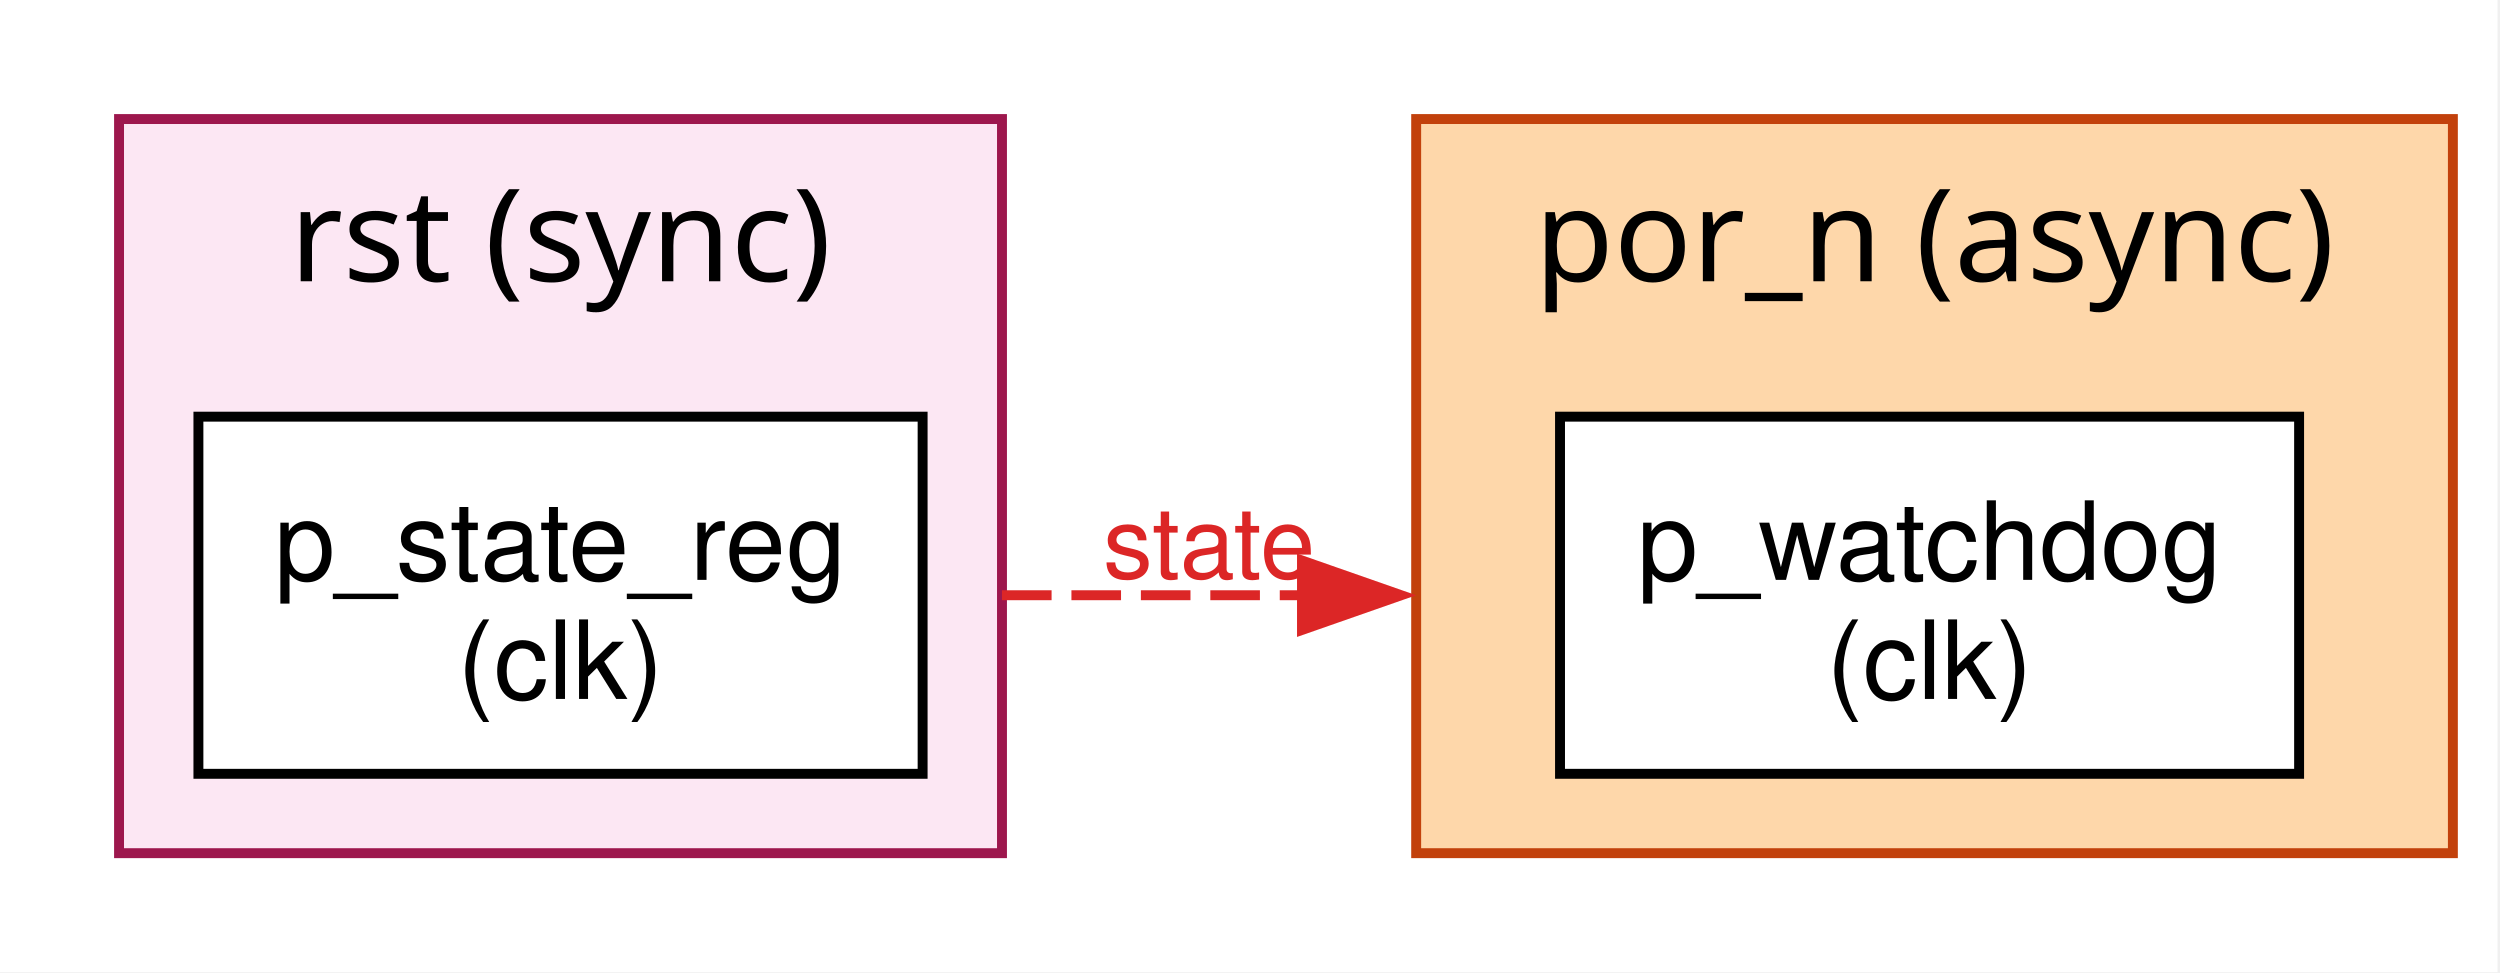
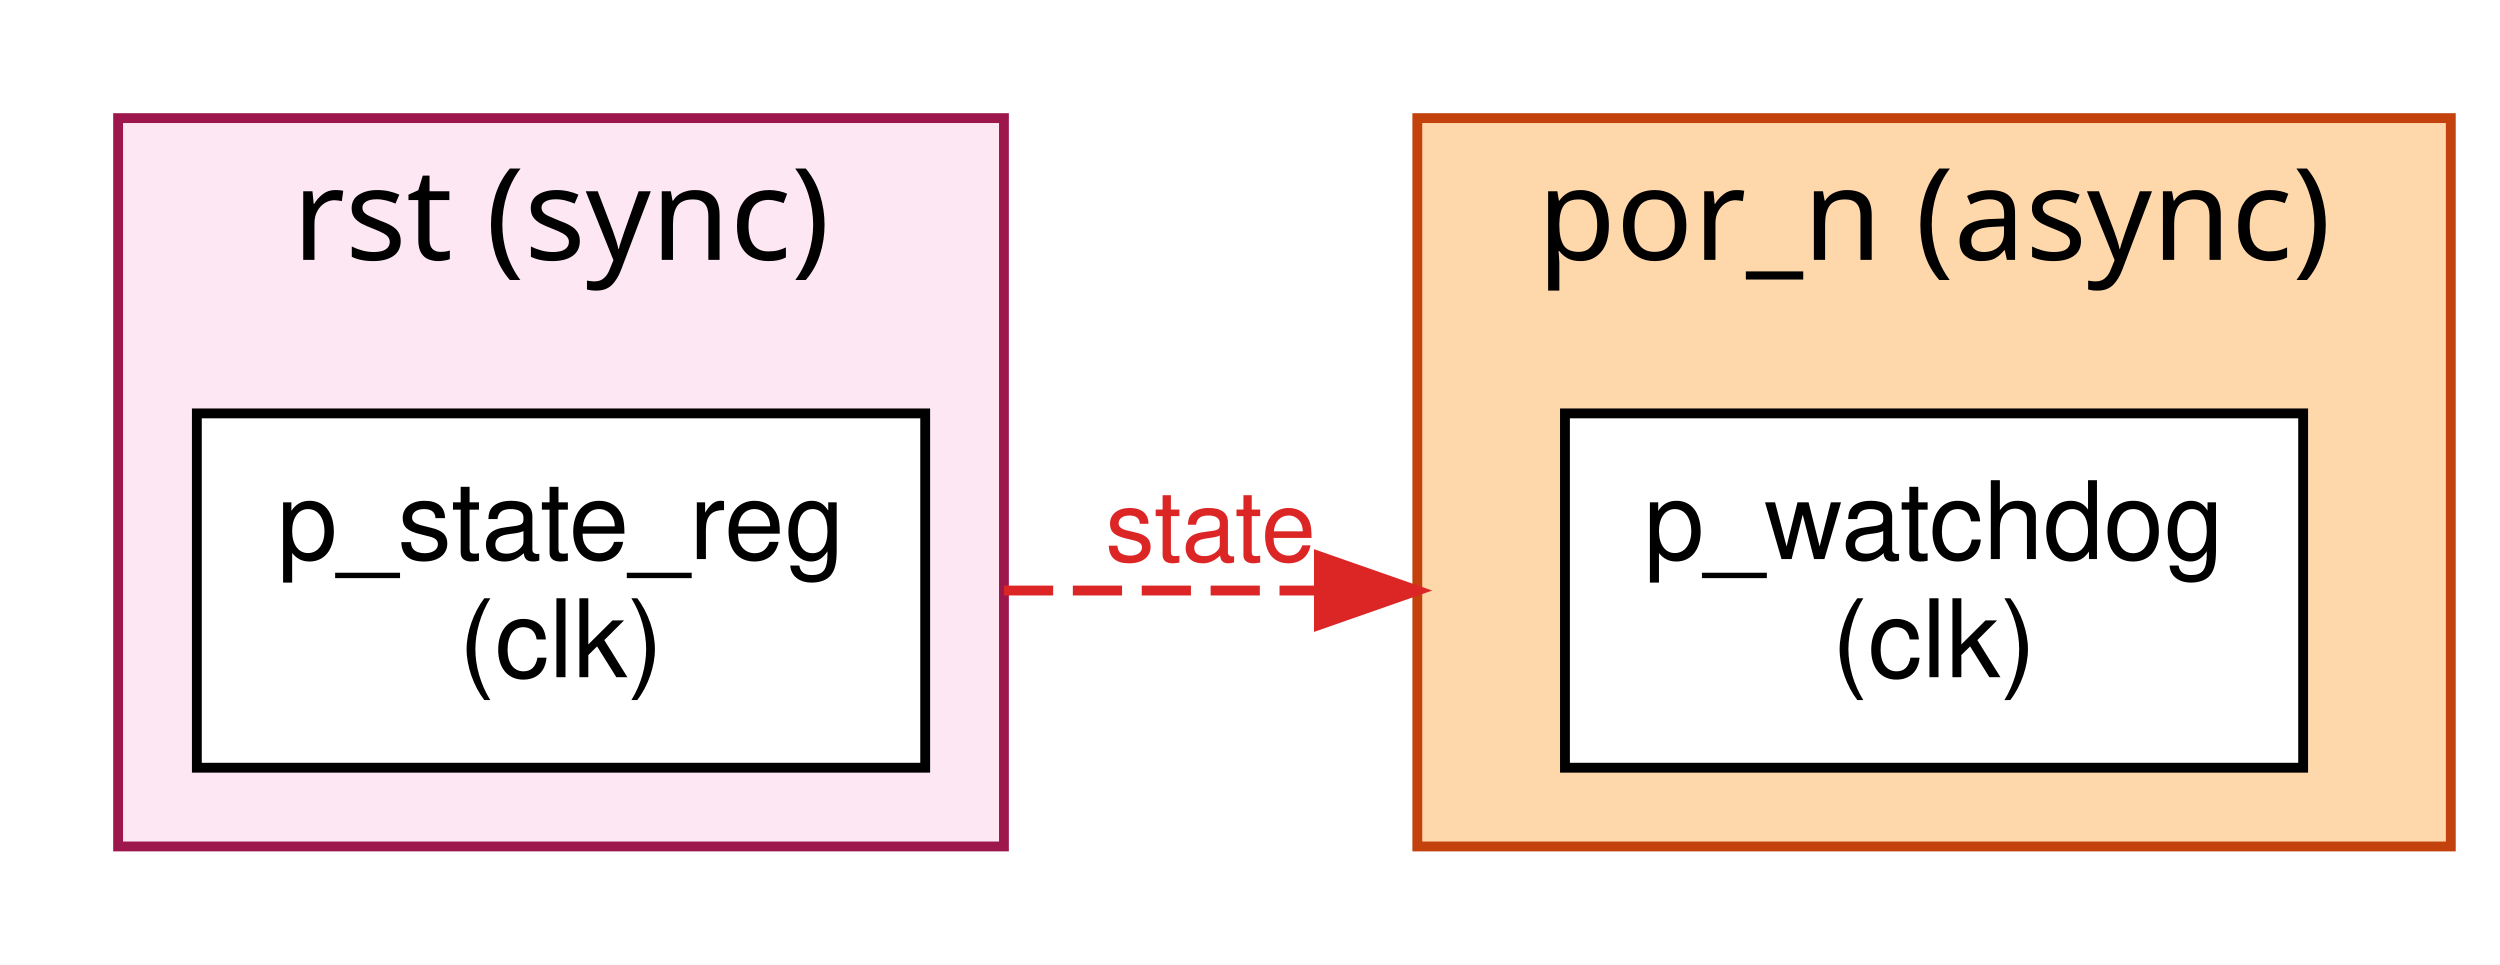
- <svg xmlns="http://www.w3.org/2000/svg" width="252pt" height="98pt" viewBox="0.00 0.00 252.00 98.00">
+ <svg xmlns="http://www.w3.org/2000/svg" width="254pt" height="98pt" viewBox="0.00 0.00 254.00 98.00">
  <g id="graph0" class="graph" transform="scale(1 1) rotate(0) translate(4 94)">
-     <polygon fill="white" stroke="none" points="-4,4 -4,-94 247.75,-94 247.75,4 -4,4" />
+     <polygon fill="white" stroke="transparent" points="-4,4 -4,-94 250,-94 250,4 -4,4" />
    <g id="clust1" class="cluster">
-       <polygon fill="#fce7f3" stroke="#9d174d" points="8,-8 8,-82 97,-82 97,-8 8,-8" />
-       <text xml:space="preserve" text-anchor="middle" x="52.5" y="-65.65" font-family="Helvetica Bold" font-size="13.00">rst (sync)</text>
+       <polygon fill="#fce7f3" stroke="#9d174d" points="8,-8 8,-82 98,-82 98,-8 8,-8" />
+       <text text-anchor="middle" x="53" y="-67.6" font-family="Helvetica Bold" font-size="13.00">rst (sync)</text>
    </g>
    <g id="clust2" class="cluster">
-       <polygon fill="#fed7aa" stroke="#c2410c" points="138.75,-8 138.75,-82 243.25,-82 243.25,-8 138.75,-8" />
-       <text xml:space="preserve" text-anchor="middle" x="191" y="-65.65" font-family="Helvetica Bold" font-size="13.00">por_n (async)</text>
+       <polygon fill="#fed7aa" stroke="#c2410c" points="140,-8 140,-82 245,-82 245,-8 140,-8" />
+       <text text-anchor="middle" x="192.5" y="-67.6" font-family="Helvetica Bold" font-size="13.00">por_n (async)</text>
    </g>
    <g id="node1" class="node">
-       <polygon fill="white" stroke="black" points="89,-52 16,-52 16,-16 89,-16 89,-52" />
-       <text xml:space="preserve" text-anchor="middle" x="52.5" y="-35.55" font-family="Helvetica,sans-Serif" font-size="11.00">p_state_reg</text>
-       <text xml:space="preserve" text-anchor="middle" x="52.5" y="-23.55" font-family="Helvetica,sans-Serif" font-size="11.00">(clk)</text>
+       <polygon fill="white" stroke="black" points="90,-52 16,-52 16,-16 90,-16 90,-52" />
+       <text text-anchor="middle" x="53" y="-37.2" font-family="Helvetica,sans-Serif" font-size="11.00">p_state_reg</text>
+       <text text-anchor="middle" x="53" y="-25.2" font-family="Helvetica,sans-Serif" font-size="11.00">(clk)</text>
    </g>
    <g id="node2" class="node">
-       <polygon fill="white" stroke="black" points="227.75,-52 153.25,-52 153.25,-16 227.75,-16 227.75,-52" />
-       <text xml:space="preserve" text-anchor="middle" x="190.5" y="-35.55" font-family="Helvetica,sans-Serif" font-size="11.00">p_watchdog</text>
-       <text xml:space="preserve" text-anchor="middle" x="190.5" y="-23.55" font-family="Helvetica,sans-Serif" font-size="11.00">(clk)</text>
+       <polygon fill="white" stroke="black" points="230,-52 155,-52 155,-16 230,-16 230,-52" />
+       <text text-anchor="middle" x="192.5" y="-37.2" font-family="Helvetica,sans-Serif" font-size="11.00">p_watchdog</text>
+       <text text-anchor="middle" x="192.5" y="-25.2" font-family="Helvetica,sans-Serif" font-size="11.00">(clk)</text>
    </g>
    <g id="edge1" class="edge">
-       <path fill="none" stroke="#dc2626" stroke-dasharray="5,2" d="M97,-34C106.68,-34 117.12,-34 127.38,-34" />
-       <polygon fill="#dc2626" stroke="#dc2626" points="127.24,-37.5 137.24,-34 127.24,-30.5 127.24,-37.5" />
-       <text xml:space="preserve" text-anchor="middle" x="117.88" y="-35.75" font-family="Helvetica,sans-Serif" font-size="10.00" fill="#dc2626">state</text>
+       <path fill="none" stroke="#dc2626" stroke-dasharray="5,2" d="M98,-34C108.11,-34 119.04,-34 129.75,-34" />
+       <polygon fill="#dc2626" stroke="#dc2626" points="130,-37.5 140,-34 130,-30.5 130,-37.5" />
+       <text text-anchor="middle" x="119" y="-37" font-family="Helvetica,sans-Serif" font-size="10.00" fill="#dc2626">state</text>
    </g>
  </g>
</svg>
